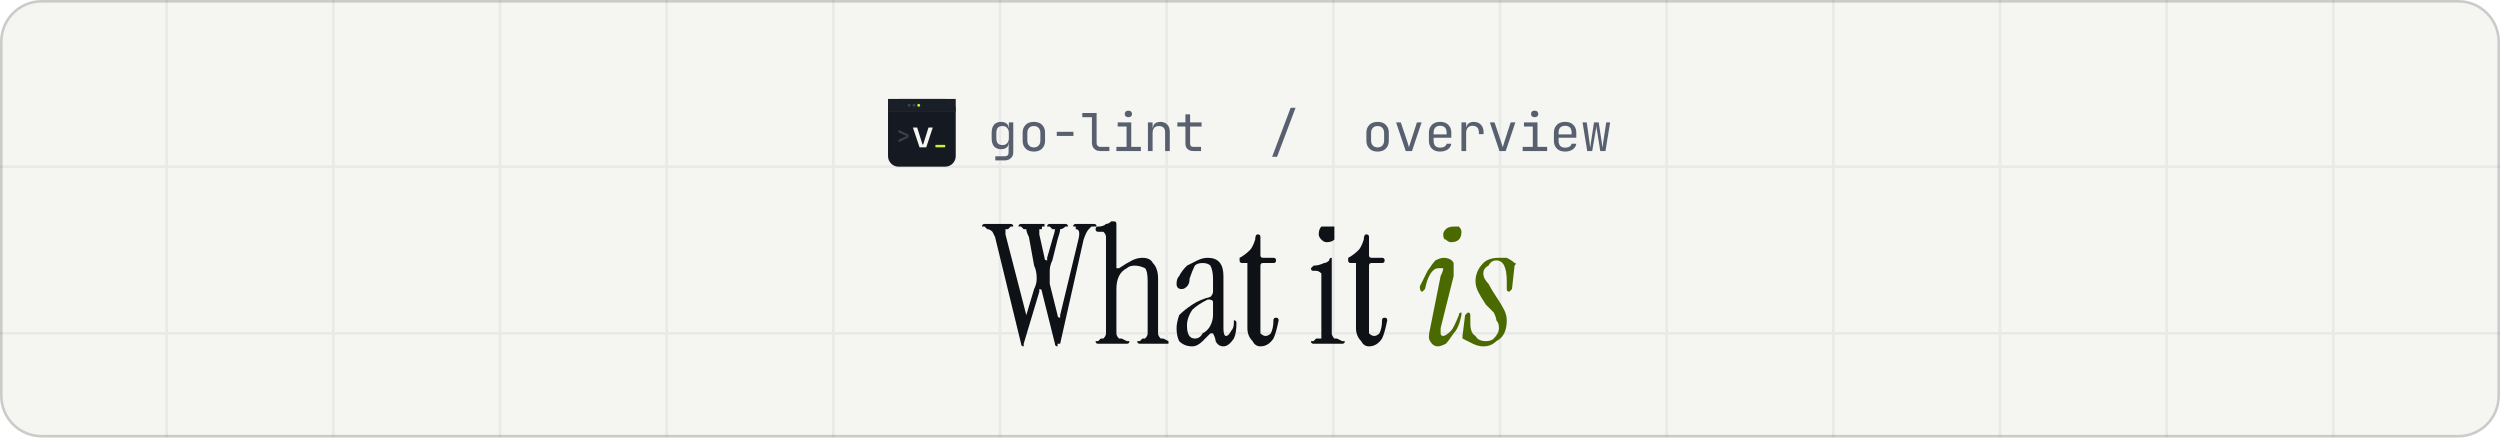
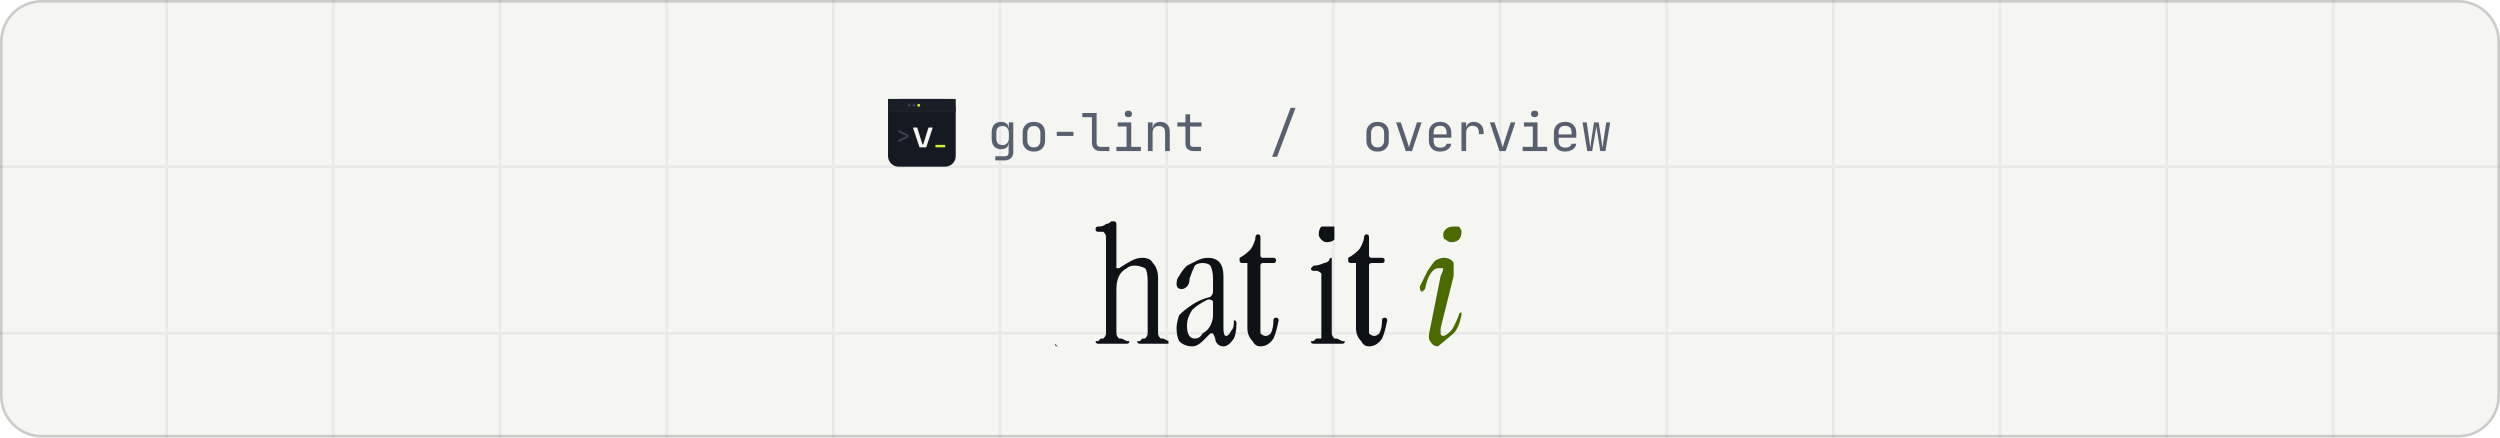
<svg xmlns="http://www.w3.org/2000/svg" width="960" height="168" viewBox="0 0 960 168" role="img" aria-label="What it is">
  <defs>
    <radialGradient id="l" cx="0.5" cy="0" r="0.75">
      <stop offset="0" stop-color="#fff" stop-opacity="0" />
      <stop offset="1" stop-color="#fff" stop-opacity="0" />
    </radialGradient>
    <clipPath id="c">
      <rect width="960" height="168" rx="16" />
    </clipPath>
-     <path id="g0" d="M6.7 3.6L3.2 3.6L3.2 2.0L6.7 2.0Q7.6 2.0 8.0 1.6Q8.3 1.2 8.3 0.4L8.3 0.4L8.3-1L8.4-3L8.3-3Q8.3-2.0 7.6-1.4L7.6-1.4Q6.8-0.7 5.4-0.7L5.4-0.7Q3.7-0.7 2.7-1.8Q1.8-2.9 1.8-4.8L1.8-4.8L1.8-7.1Q1.8-9 2.7-10.1Q3.7-11.2 5.4-11.2L5.4-11.2Q6.8-11.2 7.6-10.5L7.6-10.5Q8.3-9.9 8.3-8.9L8.3-8.9L8.4-8.9L8.4-11L10.1-11L10.1 0.4Q10.1 1.9 9.2 2.7Q8.3 3.6 6.7 3.6L6.7 3.6ZM6.0-2.3L6.0-2.3Q7.1-2.3 7.7-3.0Q8.4-3.7 8.4-4.9L8.4-4.9L8.4-7Q8.4-8.2 7.7-8.9Q7.1-9.6 6.0-9.6L6.0-9.6Q4.8-9.6 4.2-9.0Q3.6-8.3 3.6-7L3.6-7L3.6-4.9Q3.6-3.6 4.2-2.9Q4.8-2.3 6.0-2.3Z" />
-     <path id="g1" d="M6 0.2L6 0.2Q4.7 0.2 3.7-0.3Q2.8-0.8 2.2-1.8Q1.7-2.7 1.7-4.0L1.7-4.0L1.7-7.0Q1.7-8.3 2.2-9.2Q2.8-10.2 3.7-10.7Q4.7-11.2 6-11.2L6-11.2Q7.3-11.2 8.3-10.7Q9.2-10.2 9.8-9.2Q10.3-8.3 10.3-7.0L10.3-7.0L10.3-4.0Q10.3-2.7 9.8-1.8Q9.2-0.8 8.3-0.3Q7.3 0.2 6 0.2ZM6-1.4L6-1.4Q7.2-1.4 7.8-2.1Q8.5-2.8 8.5-4.0L8.5-4.0L8.5-7.0Q8.5-8.2 7.8-8.9Q7.2-9.6 6-9.6L6-9.6Q4.8-9.6 4.2-8.9Q3.5-8.2 3.5-7.0L3.5-7.0L3.5-4.0Q3.5-2.8 4.2-2.1Q4.8-1.4 6-1.4Z" />
-     <path id="g2" d="M9.2-5.8L2.8-5.8L2.8-7.4L9.2-7.4L9.2-5.8Z" />
-     <path id="g3" d="M11 0L7.5 0Q6.5 0 5.8-0.4Q5.1-0.8 4.7-1.5Q4.3-2.2 4.3-3.1L4.3-3.1L4.3-13.0L0.6-13.0L0.6-14.6L6.1-14.6L6.1-3.1Q6.1-2.4 6.5-2.0Q6.9-1.6 7.5-1.6L7.5-1.6L11-1.6L11 0Z" />
-     <path id="g4" d="M11.1 0L1.7 0L1.7-1.6L5.6-1.6L5.6-9.4L2.2-9.4L2.2-11L7.4-11L7.4-1.6L11.1-1.6L11.1 0ZM6.3-13.0L6.3-13.0Q5.6-13.0 5.3-13.3Q4.9-13.7 4.9-14.2L4.9-14.2Q4.9-14.8 5.3-15.2Q5.6-15.5 6.3-15.5L6.3-15.5Q7.0-15.5 7.3-15.2Q7.7-14.8 7.7-14.2L7.7-14.2Q7.7-13.7 7.3-13.3Q7.0-13.0 6.3-13.0Z" />
-     <path id="g5" d="M3.6 0L1.8 0L1.8-11L3.6-11L3.6-8.9L3.7-8.9Q3.8-9.9 4.4-10.5L4.4-10.5Q5.2-11.2 6.6-11.2L6.6-11.2Q8.2-11.2 9.2-10.2Q10.2-9.2 10.2-7.4L10.2-7.4L10.2 0L8.4 0L8.4-7.2Q8.4-8.4 7.8-9.0Q7.1-9.6 6.1-9.6L6.1-9.6Q4.9-9.6 4.3-9.0Q3.6-8.3 3.6-7L3.6-7L3.6 0Z" />
-     <path id="g6" d="M10.2 0L7.2 0Q5.8 0 5.0-0.8Q4.2-1.5 4.2-2.9L4.2-2.9L4.2-9.4L1.1-9.4L1.1-11L4.2-11L4.2-14.1L6-14.1L6-11L10.4-11L10.4-9.4L6-9.4L6-2.9Q6-1.6 7.2-1.6L7.2-1.6L10.2-1.6L10.2 0Z" />
-     <path id="g8" d="M3.4 2.2L1.5 2.2L8.6-16.6L10.5-16.6L3.4 2.2Z" />
-     <path id="g9" d="M7.2 0L4.8 0L1.1-11L2.9-11L5.4-3.6Q5.6-2.9 5.8-2.3Q6.0-1.7 6.0-1.4L6.0-1.4Q6.1-1.7 6.3-2.3Q6.5-2.9 6.7-3.6L6.7-3.6L9.1-11L10.9-11L7.2 0Z" />
-     <path id="g10" d="M6 0.2L6 0.2Q4.7 0.2 3.7-0.3Q2.8-0.8 2.2-1.8Q1.7-2.7 1.7-4L1.7-4L1.7-7Q1.7-8.3 2.2-9.2Q2.8-10.2 3.7-10.7Q4.7-11.2 6-11.2Q7.3-11.2 8.3-10.7Q9.2-10.2 9.8-9.2Q10.3-8.3 10.3-7L10.3-7L10.3-5.1L3.5-5.1L3.5-4Q3.5-2.7 4.1-2.0Q4.8-1.3 6-1.3L6-1.3Q7.0-1.3 7.7-1.7Q8.3-2.1 8.5-2.8L8.5-2.8L10.3-2.8Q10.1-1.4 8.9-0.6Q7.7 0.2 6 0.2ZM3.5-6.4L8.5-6.4L8.5-7Q8.5-8.3 7.9-9Q7.2-9.7 6-9.7L6-9.7Q4.8-9.7 4.1-9Q3.5-8.3 3.5-7L3.5-7L3.5-6.4Z" />
-     <path id="g11" d="M4.0 0L2.2 0L2.2-11L4.0-11L4.0-9.0Q4.2-9.8 4.6-10.3L4.6-10.3Q5.4-11.2 6.9-11.2L6.9-11.2Q8.6-11.2 9.7-10.1Q10.7-9.0 10.7-7.2L10.7-7.2L10.7-6.5L8.9-6.5L8.9-7Q8.9-8.3 8.3-9.0Q7.6-9.7 6.5-9.7L6.5-9.7Q5.3-9.7 4.7-9.0Q4.0-8.3 4.0-7L4.0-7L4.0 0Z" />
-     <path id="g12" d="M4.4 0L2.5 0L0.7-11L2.3-11L3.4-3.2Q3.5-2.8 3.5-2.3Q3.6-1.7 3.6-1.4L3.6-1.4Q3.7-1.7 3.8-2.3Q3.9-2.8 3.9-3.2L3.9-3.2L5.1-11L6.9-11L8.1-3.2Q8.1-2.8 8.2-2.3Q8.3-1.7 8.4-1.4L8.4-1.4Q8.4-1.7 8.5-2.3Q8.6-2.8 8.6-3.2L8.6-3.2L9.8-11L11.3-11L9.5 0L7.5 0L6.3-7.6Q6.2-8.2 6.1-8.7Q6.0-9.3 6.0-9.6L6.0-9.6Q5.9-9.3 5.9-8.7Q5.8-8.2 5.7-7.6L5.7-7.6L4.4 0Z" />
-     <path id="g13" d="M28 1L28 1Q27 1 27 0Q27 0 27-0L27-0L22-20Q22-21 21-21Q21-21 21-20L21-20L15-0Q15 0 15 0Q15 1 15 1L15 1Q14 1 14 0Q14 0 14-0L14-0L4-41Q3-43 3-43Q2-44 1-44L1-44L-0-45Q-1-45-1-45L-1-45Q-1-46-0-46L-0-46L10-46Q11-46 11-45L11-45Q11-45 10-45L10-45L9-44Q8-44 8-44Q8-43 8-42L8-42L16-11Q16-10 16-10Q16-10 16-11L16-11L19-21Q20-23 20-25Q20-28 19-30L19-30L17-41Q16-43 16-44Q15-44 15-44L15-44L14-45Q13-45 13-45L13-45Q13-46 14-46L14-46L23-46Q23-46 23-45L23-45Q23-45 22-45L22-45L22-44Q21-44 21-44Q21-43 21-42L21-42L23-33Q23-32 24-32Q24-32 24-33L24-33L26-40Q27-43 27-44Q27-44 26-44L26-44L25-45Q24-45 24-45L24-45Q24-46 25-46L25-46L31-46Q32-46 32-45L32-45Q32-45 31-45L31-45L31-45Q30-44 29-44Q29-43 28-40L28-40L26-32Q25-30 25-28Q25-25 25-23L25-23L28-11Q28-10 29-10Q29-10 29-11L29-11L36-40Q37-44 35-44L35-44L35-45Q34-45 34-45L34-45Q34-46 35-46L35-46L42-46Q43-46 43-45L43-45Q43-45 42-45L42-45L41-45Q40-44 40-44Q39-43 38-40L38-40L29-0Q28 0 28 0Q28 1 28 1Z" />
-     <path id="g14" d="M13 0L2 0Q1 0 1-1L1-1Q1-1 2-1L2-1L3-2Q4-2 4-2Q5-3 5-4L5-4L5-41Q5-42 4-43Q4-43 3-43L3-43L2-43Q1-43 1-44L1-44Q1-45 2-45L2-45Q4-45 5-46Q6-46 7-47L7-47Q8-47 8-47L8-47Q9-47 9-46L9-46L9-29Q9-29 9-29Q10-29 10-29L10-29Q13-31 15-32Q17-33 19-33L19-33Q22-33 23-31Q25-29 25-25L25-25L25-4Q25-3 26-2Q26-2 27-2L27-2L29-1Q29-1 29-1L29-1Q29 0 29 0L29 0L18 0Q17 0 17-1L17-1Q17-1 18-1L18-1L19-2Q20-2 20-2Q21-3 21-4L21-4L21-24Q21-28 20-29Q18-30 16-30L16-30Q14-30 13-29Q11-28 10-26Q9-24 9-21L9-21L9-4Q9-3 10-2Q10-2 11-2L11-2L13-1Q14-1 14-1L14-1Q14 0 13 0L13 0Z" />
-     <path id="g15" d="M8 1L8 1Q5 1 3-1Q2-3 2-6L2-6Q2-8 3-11Q5-13 8-15Q11-17 15-18L15-18Q16-19 16-20L16-20L16-25Q16-28 15-30Q14-31 12-31L12-31Q10-31 9-30Q8-28 7-25L7-25Q7-23 6-22Q5-21 4-21L4-21Q2-21 2-23L2-23Q2-25 3-26Q4-28 6-30Q8-31 10-32Q12-33 14-33L14-33Q20-33 20-26L20-26L20-6Q20-3 21-3L21-3Q22-3 23-5Q24-6 24-8L24-8Q24-9 24-9L24-9Q25-9 25-8L25-8Q25-4 24-2Q22 1 20 1L20 1Q18 1 17-1Q17-2 16-4L16-4Q16-4 16-4Q15-4 15-4L15-4Q13-2 12-1Q10 1 8 1ZM9-2L9-2Q11-2 12-4Q14-5 15-7Q16-9 16-11L16-11L16-16Q16-17 14-17L14-17Q10-15 8-13Q6-10 6-7L6-7Q6-2 9-2Z" />
-     <path id="g16" d="M9 1L9 1Q7 1 6-1Q4-3 4-6L4-6L4-30Q4-31 4-31L4-31L2-31Q1-31 1-32L1-32Q1-32 1-33L1-33Q3-34 5-36Q6-37 7-40L7-40Q7-42 8-42L8-42Q9-42 9-41L9-41L9-34Q9-33 10-33L10-33L14-33Q15-33 15-32L15-32Q15-31 14-31L14-31L10-31Q9-31 9-30L9-30L9-6Q9-5 9-4Q10-3 11-3L11-3Q12-3 13-4Q14-6 14-9L14-9Q14-10 15-10L15-10Q16-10 16-9L16-9Q15-4 14-2Q12 1 9 1Z" />
-     <path id="g18" d="M7-39L7-39Q6-39 5-40Q4-41 4-42L4-42Q4-44 5-45Q6-45 7-45L7-45Q9-45 10-45Q10-44 10-42L10-42Q10-41 10-40Q9-39 7-39ZM13 0L2 0Q1 0 1-1L1-1Q1-1 2-1L2-1L3-2Q4-2 5-2Q5-3 5-4L5-4L5-26Q5-27 5-27Q4-28 3-28L3-28L2-28Q1-28 1-29L1-29Q1-29 2-30L2-30Q4-30 6-31Q7-31 8-32L8-32Q8-33 9-33L9-33Q9-33 9-32L9-32L9-4Q9-3 10-2Q10-2 11-2L11-2L13-1Q14-1 14-1L14-1Q14 0 13 0L13 0Z" />
-     <path id="g19" d="M13-39L13-39Q12-39 11-40Q10-40 10-42L10-42Q10-43 11-44Q12-45 14-45L14-45Q15-45 16-45Q17-44 17-43L17-43Q17-41 16-40Q15-39 13-39ZM8 1L8 1Q6 1 5-1Q4-2 5-6L5-6L9-26Q10-28 10-29Q9-29 8-29L8-29Q7-29 6-28Q4-26 3-21L3-21Q2-20 2-20L2-20Q1-20 1-22L1-22Q3-26 4-28Q6-31 7-32Q9-33 10-33L10-33Q13-33 14-31Q14-30 14-26L14-26L9-6Q9-5 9-4Q9-3 10-3L10-3Q11-3 13-5Q14-6 16-11L16-11Q16-12 17-12L17-12Q17-12 17-11L17-11Q16-6 14-4Q12-1 11-0Q9 1 8 1Z" />
-     <path id="g20" d="M7 1L7 1Q5 1 3-0Q1-1-1-2L-1-2Q-1-2-1-3L-1-3L0-11Q1-12 1-12L1-12Q2-12 2-11L2-11L2-8Q2-4 4-3Q5-1 8-1L8-1Q10-1 11-2Q13-4 13-6L13-6Q13-8 12-9Q12-10 11-12Q10-13 8-15L8-15Q6-18 5-20Q4-22 4-24L4-24Q4-28 7-31Q9-33 13-33L13-33Q15-33 16-33Q18-32 19-31L19-31Q20-31 19-30L19-30L18-21Q17-20 17-20L17-20Q16-20 16-21L16-21L16-24Q16-28 15-30Q14-32 12-32L12-32Q10-32 9-30Q7-29 7-27L7-27Q7-25 9-23Q10-21 12-18L12-18Q14-15 15-13Q16-11 16-9L16-9Q16-6 15-4Q14-2 12-1Q10 1 7 1Z" />
+     <path id="g0" d="M6.7 3.6L3.2 3.6L3.2 2L6.7 2Q7.6 2 8 1.6Q8.3 1.2 8.3 0.4L8.3-1L8.4-3L8.3-3Q8.3-2 7.6-1.4Q6.8-0.7 5.4-0.7Q3.7-0.7 2.7-1.8Q1.8-2.9 1.8-4.8L1.8-7.1Q1.8-9 2.7-10.1Q3.7-11.2 5.4-11.2Q6.8-11.2 7.6-10.5Q8.3-9.9 8.3-8.9L8.4-8.9L8.4-11L10.1-11L10.1 0.4Q10.1 1.9 9.2 2.7Q8.3 3.6 6.7 3.6M6-2.3Q7.1-2.3 7.7-3Q8.4-3.7 8.4-4.9L8.4-7Q8.4-8.2 7.7-8.9Q7.1-9.6 6-9.6Q4.8-9.6 4.2-9Q3.6-8.3 3.6-7L3.6-4.9Q3.6-3.6 4.2-2.9Q4.8-2.3 6-2.3" />
+     <path id="g1" d="M6 0.2Q4.7 0.2 3.7-0.3Q2.8-0.8 2.2-1.8Q1.7-2.7 1.7-4L1.7-7Q1.7-8.3 2.2-9.2Q2.8-10.2 3.7-10.7Q4.7-11.2 6-11.2Q7.3-11.2 8.3-10.7Q9.2-10.2 9.8-9.2Q10.3-8.3 10.3-7L10.3-4Q10.3-2.7 9.8-1.8Q9.2-0.8 8.3-0.3Q7.3 0.2 6 0.2M6-1.4Q7.2-1.4 7.8-2.1Q8.5-2.8 8.5-4L8.5-7Q8.5-8.2 7.8-8.9Q7.2-9.6 6-9.6Q4.8-9.6 4.2-8.9Q3.5-8.2 3.5-7L3.5-4Q3.5-2.8 4.2-2.1Q4.8-1.4 6-1.4" />
+     <path id="g2" d="M9.2-5.8L2.8-5.8L2.8-7.4L9.2-7.4" />
+     <path id="g3" d="M11 0L7.5 0Q6.5 0 5.8-0.4Q5.1-0.8 4.7-1.5Q4.3-2.2 4.3-3.1L4.3-13L0.6-13L0.6-14.6L6.1-14.6L6.1-3.1Q6.1-2.4 6.5-2Q6.9-1.6 7.5-1.6L11-1.6" />
+     <path id="g4" d="M11.1 0L1.7 0L1.7-1.6L5.6-1.6L5.6-9.4L2.2-9.4L2.2-11L7.4-11L7.4-1.6L11.1-1.6L11.1 0M6.3-13Q5.6-13 5.3-13.3Q4.9-13.7 4.9-14.2Q4.9-14.8 5.3-15.2Q5.6-15.5 6.3-15.5Q7-15.5 7.3-15.2Q7.7-14.8 7.7-14.2Q7.7-13.7 7.3-13.3Q7-13 6.3-13" />
+     <path id="g5" d="M3.6 0L1.8 0L1.8-11L3.6-11L3.6-8.9L3.7-8.9Q3.8-9.9 4.4-10.5Q5.2-11.2 6.6-11.2Q8.2-11.2 9.2-10.2Q10.2-9.2 10.2-7.4L10.2 0L8.4 0L8.4-7.2Q8.4-8.4 7.8-9Q7.1-9.6 6.1-9.6Q4.9-9.6 4.3-9Q3.6-8.3 3.6-7" />
+     <path id="g6" d="M10.2 0L7.2 0Q5.8 0 5-0.8Q4.2-1.5 4.2-2.9L4.2-9.4L1.1-9.4L1.1-11L4.2-11L4.2-14.1L6-14.1L6-11L10.4-11L10.4-9.4L6-9.4L6-2.9Q6-1.6 7.2-1.6L10.2-1.6" />
+     <path id="g8" d="M3.4 2.2L1.5 2.2L8.6-16.6L10.5-16.6" />
+     <path id="g9" d="M7.2 0L4.8 0L1.1-11L2.9-11L5.4-3.6Q5.6-2.9 5.8-2.3Q6-1.7 6-1.4Q6.1-1.7 6.3-2.3Q6.5-2.9 6.7-3.6L9.1-11L10.9-11" />
+     <path id="g10" d="M6 0.2Q4.7 0.2 3.7-0.3Q2.8-0.8 2.2-1.8Q1.7-2.7 1.7-4L1.7-7Q1.7-8.3 2.2-9.2Q2.8-10.2 3.7-10.7Q4.7-11.2 6-11.2Q7.3-11.2 8.3-10.7Q9.2-10.2 9.8-9.2Q10.3-8.3 10.3-7L10.3-5.1L3.5-5.1L3.5-4Q3.5-2.7 4.1-2Q4.8-1.3 6-1.3Q7-1.3 7.7-1.7Q8.3-2.1 8.5-2.8L10.3-2.8Q10.1-1.4 8.9-0.6Q7.7 0.2 6 0.2M3.5-6.4L8.5-6.4L8.5-7Q8.5-8.3 7.9-9Q7.2-9.7 6-9.7Q4.8-9.7 4.1-9Q3.5-8.3 3.5-7" />
+     <path id="g11" d="M4 0L2.2 0L2.2-11L4-11L4-9Q4.2-9.8 4.6-10.3Q5.4-11.2 6.9-11.2Q8.6-11.2 9.7-10.1Q10.7-9 10.7-7.2L10.7-6.5L8.9-6.5L8.9-7Q8.9-8.3 8.3-9Q7.6-9.7 6.5-9.7Q5.3-9.7 4.7-9Q4-8.3 4-7" />
+     <path id="g12" d="M4.4 0L2.5 0L0.7-11L2.3-11L3.4-3.2Q3.5-2.8 3.5-2.2Q3.6-1.7 3.6-1.4Q3.7-1.7 3.8-2.2Q3.9-2.8 3.9-3.2L5.1-11L6.9-11L8.1-3.2Q8.1-2.8 8.2-2.2Q8.3-1.7 8.4-1.4Q8.4-1.7 8.5-2.2Q8.6-2.8 8.6-3.2L9.8-11L11.3-11L9.5 0L7.5 0L6.3-7.6Q6.2-8.2 6.1-8.7Q6-9.3 6-9.6Q5.9-9.3 5.9-8.7Q5.8-8.2 5.7-7.6" />
+     <path id="g13" d="M28 1Q27 1 27 0Q27 0 270L22-20Q22-21 21-21Q21-21 21-20L150Q15 0 15 0Q15 1 15 1Q14 1 14 0Q14 0 140L4-41Q3-43 3-43Q2-44 1-44L0-45Q-1-45-1-45Q-1-460-46L10-46Q11-46 11-45Q11-45 10-45L9-44Q8-44 8-44Q8-43 8-42L16-11Q16-10 16-10Q16-10 16-11L19-21Q20-23 20-25Q20-28 19-30L17-41Q16-43 16-44Q15-44 15-44L14-45Q13-45 13-45Q13-46 14-46L23-46Q23-46 23-45Q23-45 22-45L22-44Q21-44 21-44Q21-43 21-42L23-33Q23-32 24-32Q24-32 24-33L26-40Q27-43 27-44Q27-44 26-44L25-45Q24-45 24-45Q24-46 25-46L31-46Q32-46 32-45Q32-45 31-45L31-45Q30-44 29-44Q29-43 28-40L26-32Q25-30 25-28Q25-25 25-23L28-11Q28-10 29-10Q29-10 29-11L36-40Q37-44 35-44L35-45Q34-45 34-45Q34-46 35-46L42-46Q43-46 43-45Q43-45 42-45L41-45Q40-44 40-44Q39-43 38-40L290Q28 0 28 0Q28 1 28 1" />
+     <path id="g14" d="M13 0L2 0Q1 0 1-1Q1-1 2-1L3-2Q4-2 4-2Q5-3 5-4L5-41Q5-42 4-43Q4-43 3-43L2-43Q1-43 1-44Q1-45 2-45Q4-45 5-46Q6-46 7-47Q8-47 8-47Q9-47 9-46L9-29Q9-29 9-29Q10-29 10-29Q13-31 15-32Q17-33 19-33Q22-33 23-31Q25-29 25-25L25-4Q25-3 26-2Q26-2 27-2L29-1Q29-1 29-1Q29 0 29 0L18 0Q17 0 17-1Q17-1 18-1L19-2Q20-2 20-2Q21-3 21-4L21-24Q21-28 20-29Q18-30 16-30Q14-30 13-29Q11-28 10-26Q9-24 9-21L9-4Q9-3 10-2Q10-2 11-2L13-1Q14-1 14-1Q14 0 13 0" />
+     <path id="g15" d="M8 1Q5 1 3-1Q2-3 2-6Q2-8 3-11Q5-13 8-15Q11-17 15-18Q16-19 16-20L16-25Q16-28 15-30Q14-31 12-31Q10-31 9-30Q8-28 7-25Q7-23 6-22Q5-21 4-21Q2-21 2-23Q2-25 3-26Q4-28 6-30Q8-31 10-32Q12-33 14-33Q20-33 20-26L20-6Q20-3 21-3Q22-3 23-5Q24-6 24-8Q24-9 24-9Q25-9 25-8Q25-4 24-2Q22 1 20 1Q18 1 17-1Q17-2 16-4Q16-4 16-4Q15-4 15-4Q13-2 12-1Q10 1 8 1M9-2Q11-2 12-4Q14-5 15-7Q16-9 16-11L16-16Q16-17 14-17Q10-15 8-13Q6-10 6-7Q6-2 9-2" />
+     <path id="g16" d="M9 1Q7 1 6-1Q4-3 4-6L4-30Q4-31 4-31L2-31Q1-31 1-32Q1-32 1-33Q3-34 5-36Q6-37 7-40Q7-42 8-42Q9-42 9-41L9-34Q9-33 10-33L14-33Q15-33 15-32Q15-31 14-31L10-31Q9-31 9-30L9-6Q9-5 9-4Q10-3 11-3Q12-3 13-4Q14-6 14-9Q14-10 15-10Q16-10 16-9Q15-4 14-2Q12 1 9 1" />
+     <path id="g18" d="M7-39Q6-39 5-40Q4-41 4-42Q4-44 5-45Q6-45 7-45Q9-45 10-45Q10-44 10-42Q10-41 10-40Q9-39 7-39M13 0L2 0Q1 0 1-1Q1-1 2-1L3-2Q4-2 5-2Q5-3 5-4L5-26Q5-27 5-27Q4-28 3-28L2-28Q1-28 1-29Q1-29 2-30Q4-30 6-31Q7-31 8-32Q8-33 9-33Q9-33 9-32L9-4Q9-3 10-2Q10-2 11-2L13-1Q14-1 14-1Q14 0 13 0" />
+     <path id="g19" d="M13-39Q12-39 11-40Q10-40 10-42Q10-43 11-44Q12-45 14-45Q15-45 16-45Q17-44 17-43Q17-41 16-40Q15-39 13-39M8 1Q6 1 5-1Q4-2 5-6L9-26Q10-28 10-29Q9-29 8-29Q7-29 6-28Q4-26 3-21Q2-20 2-20Q1-20 1-22Q3-26 4-28Q6-31 7-32Q9-33 10-33Q13-33 14-31Q14-30 14-26L9-6Q9-5 9-4Q9-3 10-3Q11-3 13-5Q14-6 16-11Q16-12 17-12Q17-12 17-11Q16-6 14-4Q12-1 110Q9 1 8 1" />
+     <path id="g20" d="M7 1Q5 1 30Q1-1-1-2Q-1-2-1-3L0-11Q1-12 1-12Q2-12 2-11L2-8Q2-4 4-3Q5-1 8-1Q10-1 11-2Q13-4 13-6Q13-8 12-9Q12-10 11-12Q10-13 8-15Q6-18 5-20Q4-22 4-24Q4-28 7-31Q9-33 13-33Q15-33 16-33Q18-32 19-31Q20-31 19-30L18-21Q17-20 17-20Q16-20 16-21L16-24Q16-28 15-30Q14-32 12-32Q10-32 9-30Q7-29 7-27Q7-25 9-23Q10-21 12-18Q14-15 15-13Q16-11 16-9Q16-6 15-4Q14-2 12-1Q10 1 7 1" />
  </defs>
  <g clip-path="url(#c)">
    <rect width="960" height="168" fill="#f5f5f2" />
    <path d="M64 0V168M128 0V168M192 0V168M256 0V168M320 0V168M384 0V168M448 0V168M512 0V168M576 0V168M640 0V168M704 0V168M768 0V168M832 0V168M896 0V168M0 64H960M0 128H960" stroke="#0e1116" stroke-opacity="0.05" fill="none" />
    <g transform="translate(341 38) scale(0.02539062)">
      <rect width="1024" height="1024" rx="160" fill="#151a22" />
      <rect width="1024" height="190" fill="#1a1f27" />
      <rect y="190" width="1024" height="4" fill="#2a313c" />
      <circle cx="320" cy="96" r="22" fill="#3a424e" />
      <circle cx="392" cy="96" r="22" fill="#3a424e" />
      <circle cx="464" cy="96" r="22" fill="#c6f432" />
      <path d="M158 467L310 541V581L158 655V617L287 561L158 505Z" fill="#3a424e" />
      <path d="M376 432H441L521 688H532L612 432H677L578 732H477Z" fill="#f5f5f2" />
      <rect x="716" y="694.5" width="149" height="37.5" rx="9" fill="#c6f432" />
    </g>
    <g fill="#586070">
      <use href="#g0" x="379" y="58" />
      <use href="#g1" x="391" y="58" />
      <use href="#g2" x="403" y="58" />
      <use href="#g3" x="415" y="58" />
      <use href="#g4" x="427" y="58" />
      <use href="#g5" x="439" y="58" />
      <use href="#g6" x="451" y="58" />
      <use href="#g8" x="487" y="58" />
      <use href="#g1" x="523" y="58" />
      <use href="#g9" x="535" y="58" />
      <use href="#g10" x="547" y="58" />
      <use href="#g11" x="559" y="58" />
      <use href="#g9" x="571" y="58" />
      <use href="#g4" x="583" y="58" />
      <use href="#g10" x="595" y="58" />
      <use href="#g12" x="607" y="58" />
    </g>
    <g fill="#0e1116">
      <use href="#g13" x="378.1" y="132" />
      <use href="#g14" x="419.7" y="132" />
      <use href="#g15" x="449.8" y="132" />
      <use href="#g16" x="475" y="132" />
      <use href="#g18" x="502.4" y="132" />
      <use href="#g16" x="516.7" y="132" />
    </g>
    <g fill="#4a6a00">
      <use href="#g19" x="544.2" y="132" />
      <use href="#g20" x="562.6" y="132" />
    </g>
  </g>
  <rect x="0.5" y="0.5" width="959" height="167" rx="15.5" fill="none" stroke="#0e1116" stroke-opacity="0.18" />
</svg>
